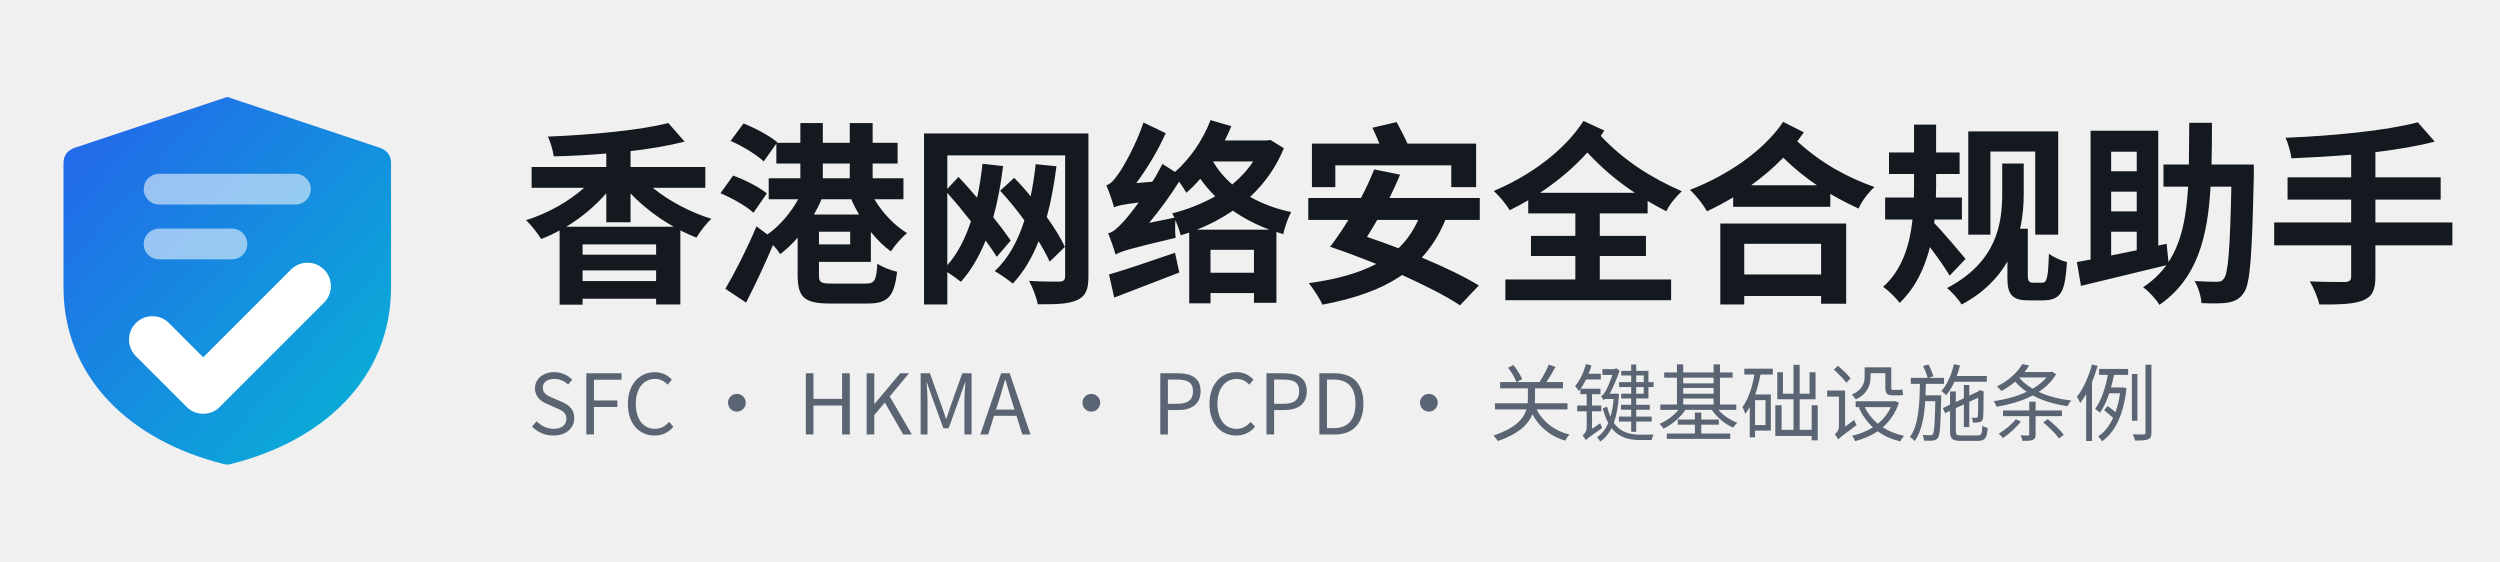
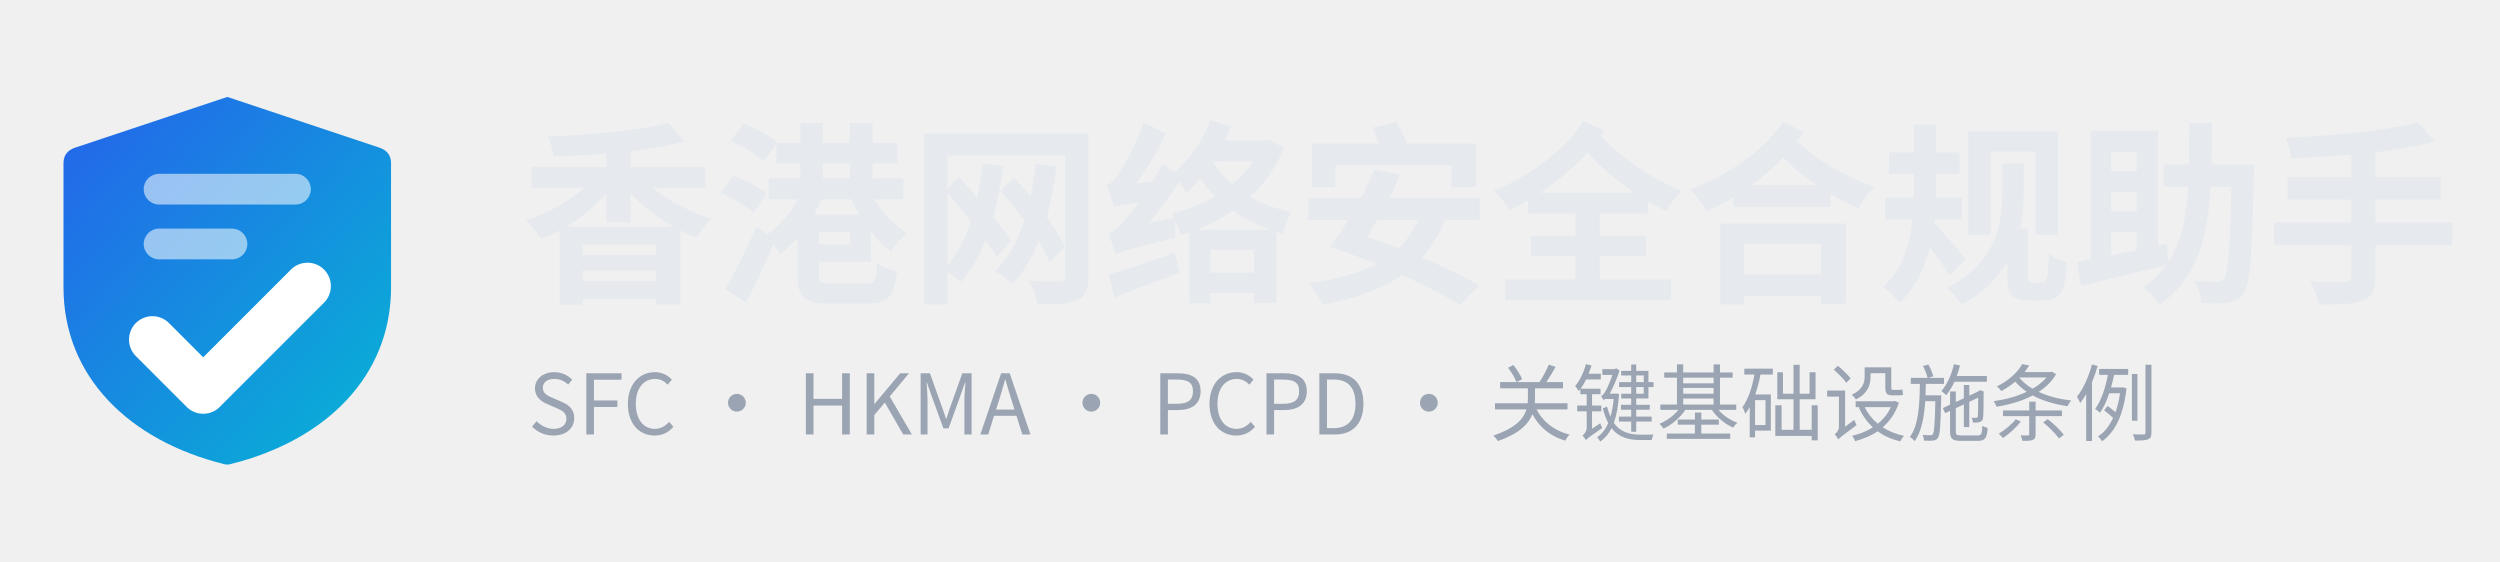
<svg xmlns="http://www.w3.org/2000/svg" viewBox="0 0 374 84" width="374" height="84" role="img" aria-label="香港网络安全合规助手">
  <defs>
    <linearGradient id="hkcc" x1="0" y1="0" x2="1" y2="1">
      <stop offset="0" stop-color="#2563eb" />
      <stop offset="1" stop-color="#06b6d4" />
    </linearGradient>
  </defs>
  <g transform="translate(2 10)">
    <path d="M32 4.5 L54.8 12.1 Q56.5 12.7 56.5 14.4 V33 C56.5 46.4 46.6 55.9 32.6 59.4              Q32 59.6 31.4 59.4 C17.4 55.9 7.5 46.4 7.5 33 V14.4 Q7.5 12.7 9.2 12.1 Z" fill="url(#hkcc)" />
    <g fill="#fff" opacity=".55">
      <rect x="19.5" y="16" width="25" height="4.6" rx="2.3" />
      <rect x="19.5" y="24.2" width="15.5" height="4.6" rx="2.3" />
    </g>
    <path d="M20.8 40.8 L28.4 48.4 L44 32.8" fill="none" stroke="#fff" stroke-width="7" stroke-linecap="round" stroke-linejoin="round" />
  </g>
-   <text x="78" y="43" font-family="-apple-system,BlinkMacSystemFont,'Segoe UI','PingFang SC','Hiragino Sans GB','Microsoft YaHei','Noto Sans CJK SC',sans-serif" font-size="29" font-weight="650" fill="#14181f" textLength="290" lengthAdjust="spacing">香港网络安全合规助手</text>
-   <text x="79" y="65" font-family="-apple-system,BlinkMacSystemFont,'Segoe UI','PingFang SC','Hiragino Sans GB','Microsoft YaHei','Noto Sans CJK SC',sans-serif" font-size="12.5" fill="#5a6472" textLength="252" lengthAdjust="spacing">SFC · HKMA · PCPD · 关键基础设施条例</text>
+   <text x="78" y="43" font-family="-apple-system,BlinkMacSystemFont,'Segoe UI','PingFang SC','Hiragino Sans GB','Microsoft YaHei','Noto Sans CJK SC',sans-serif" font-size="29" font-weight="650" fill="#e6e9ee" textLength="290" lengthAdjust="spacing">香港网络安全合规助手</text>
+   <text x="79" y="65" font-family="-apple-system,BlinkMacSystemFont,'Segoe UI','PingFang SC','Hiragino Sans GB','Microsoft YaHei','Noto Sans CJK SC',sans-serif" font-size="12.5" fill="#9aa4b2" textLength="252" lengthAdjust="spacing">SFC · HKMA · PCPD · 关键基础设施条例</text>
</svg>
